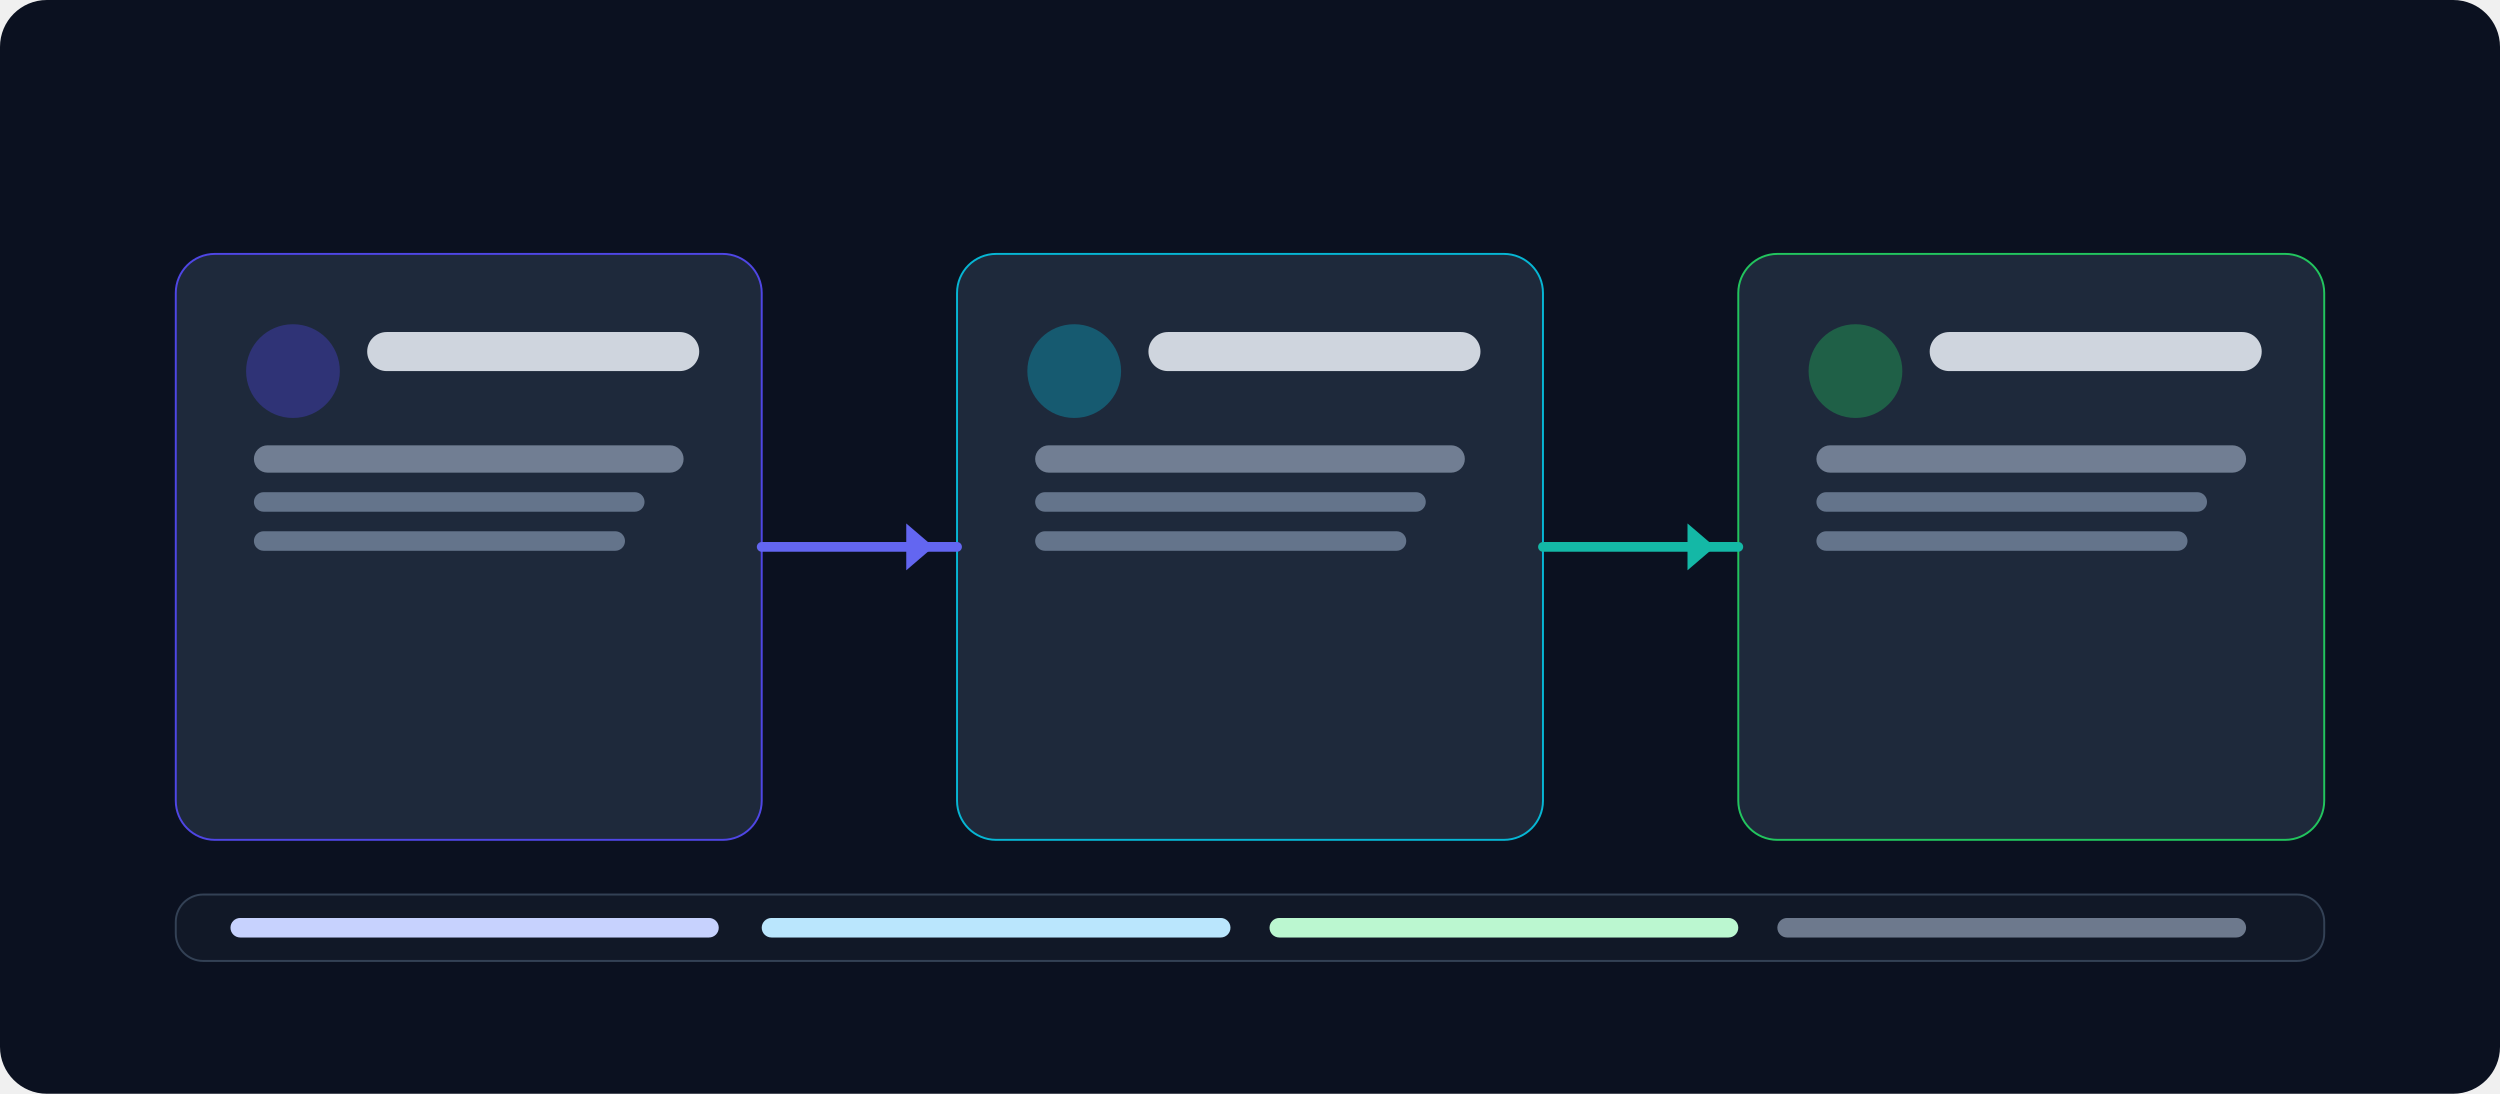
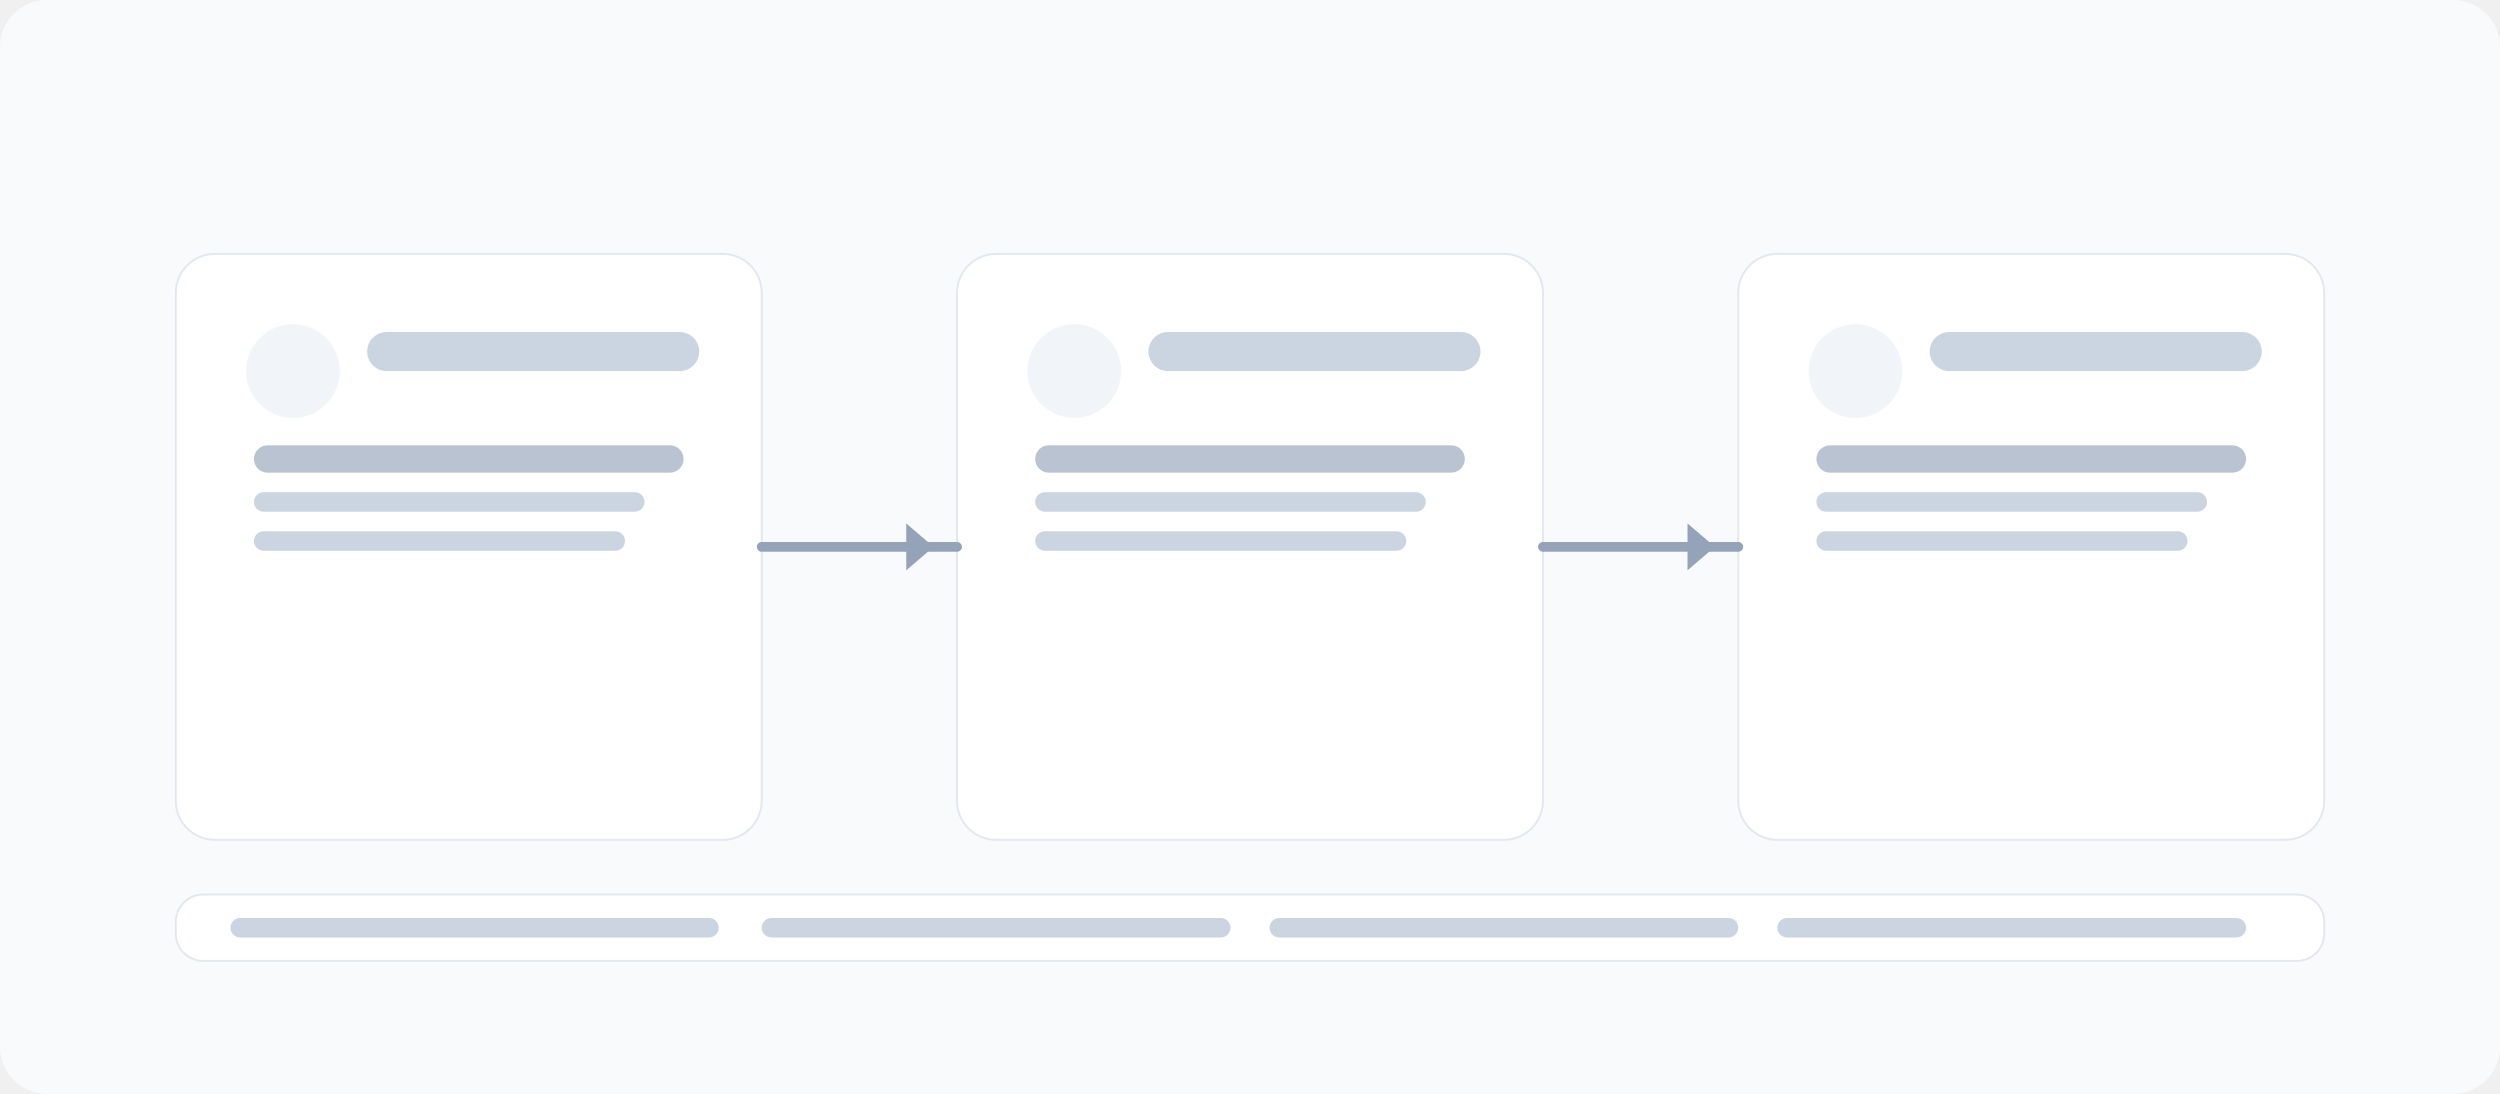
<svg xmlns="http://www.w3.org/2000/svg" width="1280" height="560" viewBox="0 0 1280 560" fill="none">
-   <rect width="1280" height="560" rx="24" fill="#0B1120" />
-   <rect x="90" y="130" width="300" height="300" rx="20" fill="#1E293B" stroke="#4F46E5" />
-   <rect x="490" y="130" width="300" height="300" rx="20" fill="#1E293B" stroke="#06B6D4" />
-   <rect x="890" y="130" width="300" height="300" rx="20" fill="#1E293B" stroke="#22C55E" />
-   <circle cx="150" cy="190" r="24" fill="#4F46E5" fill-opacity="0.35" />
-   <circle cx="550" cy="190" r="24" fill="#06B6D4" fill-opacity="0.35" />
-   <circle cx="950" cy="190" r="24" fill="#22C55E" fill-opacity="0.35" />
-   <rect x="188" y="170" width="170" height="20" rx="10" fill="#E2E8F0" fill-opacity="0.9" />
-   <rect x="588" y="170" width="170" height="20" rx="10" fill="#E2E8F0" fill-opacity="0.9" />
-   <rect x="988" y="170" width="170" height="20" rx="10" fill="#E2E8F0" fill-opacity="0.9" />
-   <rect x="130" y="228" width="220" height="14" rx="7" fill="#94A3B8" fill-opacity="0.7" />
-   <rect x="130" y="252" width="200" height="10" rx="5" fill="#64748B" />
-   <rect x="130" y="272" width="190" height="10" rx="5" fill="#64748B" />
-   <rect x="530" y="228" width="220" height="14" rx="7" fill="#94A3B8" fill-opacity="0.7" />
-   <rect x="530" y="252" width="200" height="10" rx="5" fill="#64748B" />
-   <rect x="530" y="272" width="190" height="10" rx="5" fill="#64748B" />
-   <rect x="930" y="228" width="220" height="14" rx="7" fill="#94A3B8" fill-opacity="0.7" />
-   <rect x="930" y="252" width="200" height="10" rx="5" fill="#64748B" />
-   <rect x="930" y="272" width="190" height="10" rx="5" fill="#64748B" />
-   <path d="M390 280H490" stroke="#6366F1" stroke-width="5" stroke-linecap="round" />
-   <path d="M790 280H890" stroke="#14B8A6" stroke-width="5" stroke-linecap="round" />
-   <path d="M478 280L464 268V292L478 280Z" fill="#6366F1" />
-   <path d="M878 280L864 268V292L878 280Z" fill="#14B8A6" />
-   <rect x="90" y="458" width="1100" height="34" rx="14" fill="#111827" stroke="#334155" />
-   <rect x="118" y="470" width="250" height="10" rx="5" fill="#C7D2FE" />
-   <rect x="390" y="470" width="240" height="10" rx="5" fill="#BAE6FD" />
-   <rect x="650" y="470" width="240" height="10" rx="5" fill="#BBF7D0" />
-   <rect x="910" y="470" width="240" height="10" rx="5" fill="#94A3B8" fill-opacity="0.7" />
+   <rect width="1280" height="560" rx="24" fill="#F8FAFC" />
+   <rect x="90" y="130" width="300" height="300" rx="20" fill="#FFFFFF" stroke="#E2E8F0" />
+   <rect x="490" y="130" width="300" height="300" rx="20" fill="#FFFFFF" stroke="#E2E8F0" />
+   <rect x="890" y="130" width="300" height="300" rx="20" fill="#FFFFFF" stroke="#E2E8F0" />
+   <circle cx="150" cy="190" r="24" fill="#F1F5F9" />
+   <circle cx="550" cy="190" r="24" fill="#F1F5F9" />
+   <circle cx="950" cy="190" r="24" fill="#F1F5F9" />
+   <rect x="188" y="170" width="170" height="20" rx="10" fill="#CBD5E1" />
+   <rect x="588" y="170" width="170" height="20" rx="10" fill="#CBD5E1" />
+   <rect x="988" y="170" width="170" height="20" rx="10" fill="#CBD5E1" />
+   <rect x="130" y="228" width="220" height="14" rx="7" fill="#94A3B8" fill-opacity="0.65" />
+   <rect x="130" y="252" width="200" height="10" rx="5" fill="#CBD5E1" />
+   <rect x="130" y="272" width="190" height="10" rx="5" fill="#CBD5E1" />
+   <rect x="530" y="228" width="220" height="14" rx="7" fill="#94A3B8" fill-opacity="0.65" />
+   <rect x="530" y="252" width="200" height="10" rx="5" fill="#CBD5E1" />
+   <rect x="530" y="272" width="190" height="10" rx="5" fill="#CBD5E1" />
+   <rect x="930" y="228" width="220" height="14" rx="7" fill="#94A3B8" fill-opacity="0.65" />
+   <rect x="930" y="252" width="200" height="10" rx="5" fill="#CBD5E1" />
+   <rect x="930" y="272" width="190" height="10" rx="5" fill="#CBD5E1" />
+   <path d="M390 280H490" stroke="#94A3B8" stroke-width="5" stroke-linecap="round" />
+   <path d="M790 280H890" stroke="#94A3B8" stroke-width="5" stroke-linecap="round" />
+   <path d="M478 280L464 268V292L478 280Z" fill="#94A3B8" />
+   <path d="M878 280L864 268V292L878 280Z" fill="#94A3B8" />
+   <rect x="90" y="458" width="1100" height="34" rx="14" fill="#FFFFFF" stroke="#E2E8F0" />
+   <rect x="118" y="470" width="250" height="10" rx="5" fill="#CBD5E1" />
+   <rect x="390" y="470" width="240" height="10" rx="5" fill="#CBD5E1" />
+   <rect x="650" y="470" width="240" height="10" rx="5" fill="#CBD5E1" />
+   <rect x="910" y="470" width="240" height="10" rx="5" fill="#CBD5E1" />
</svg>
